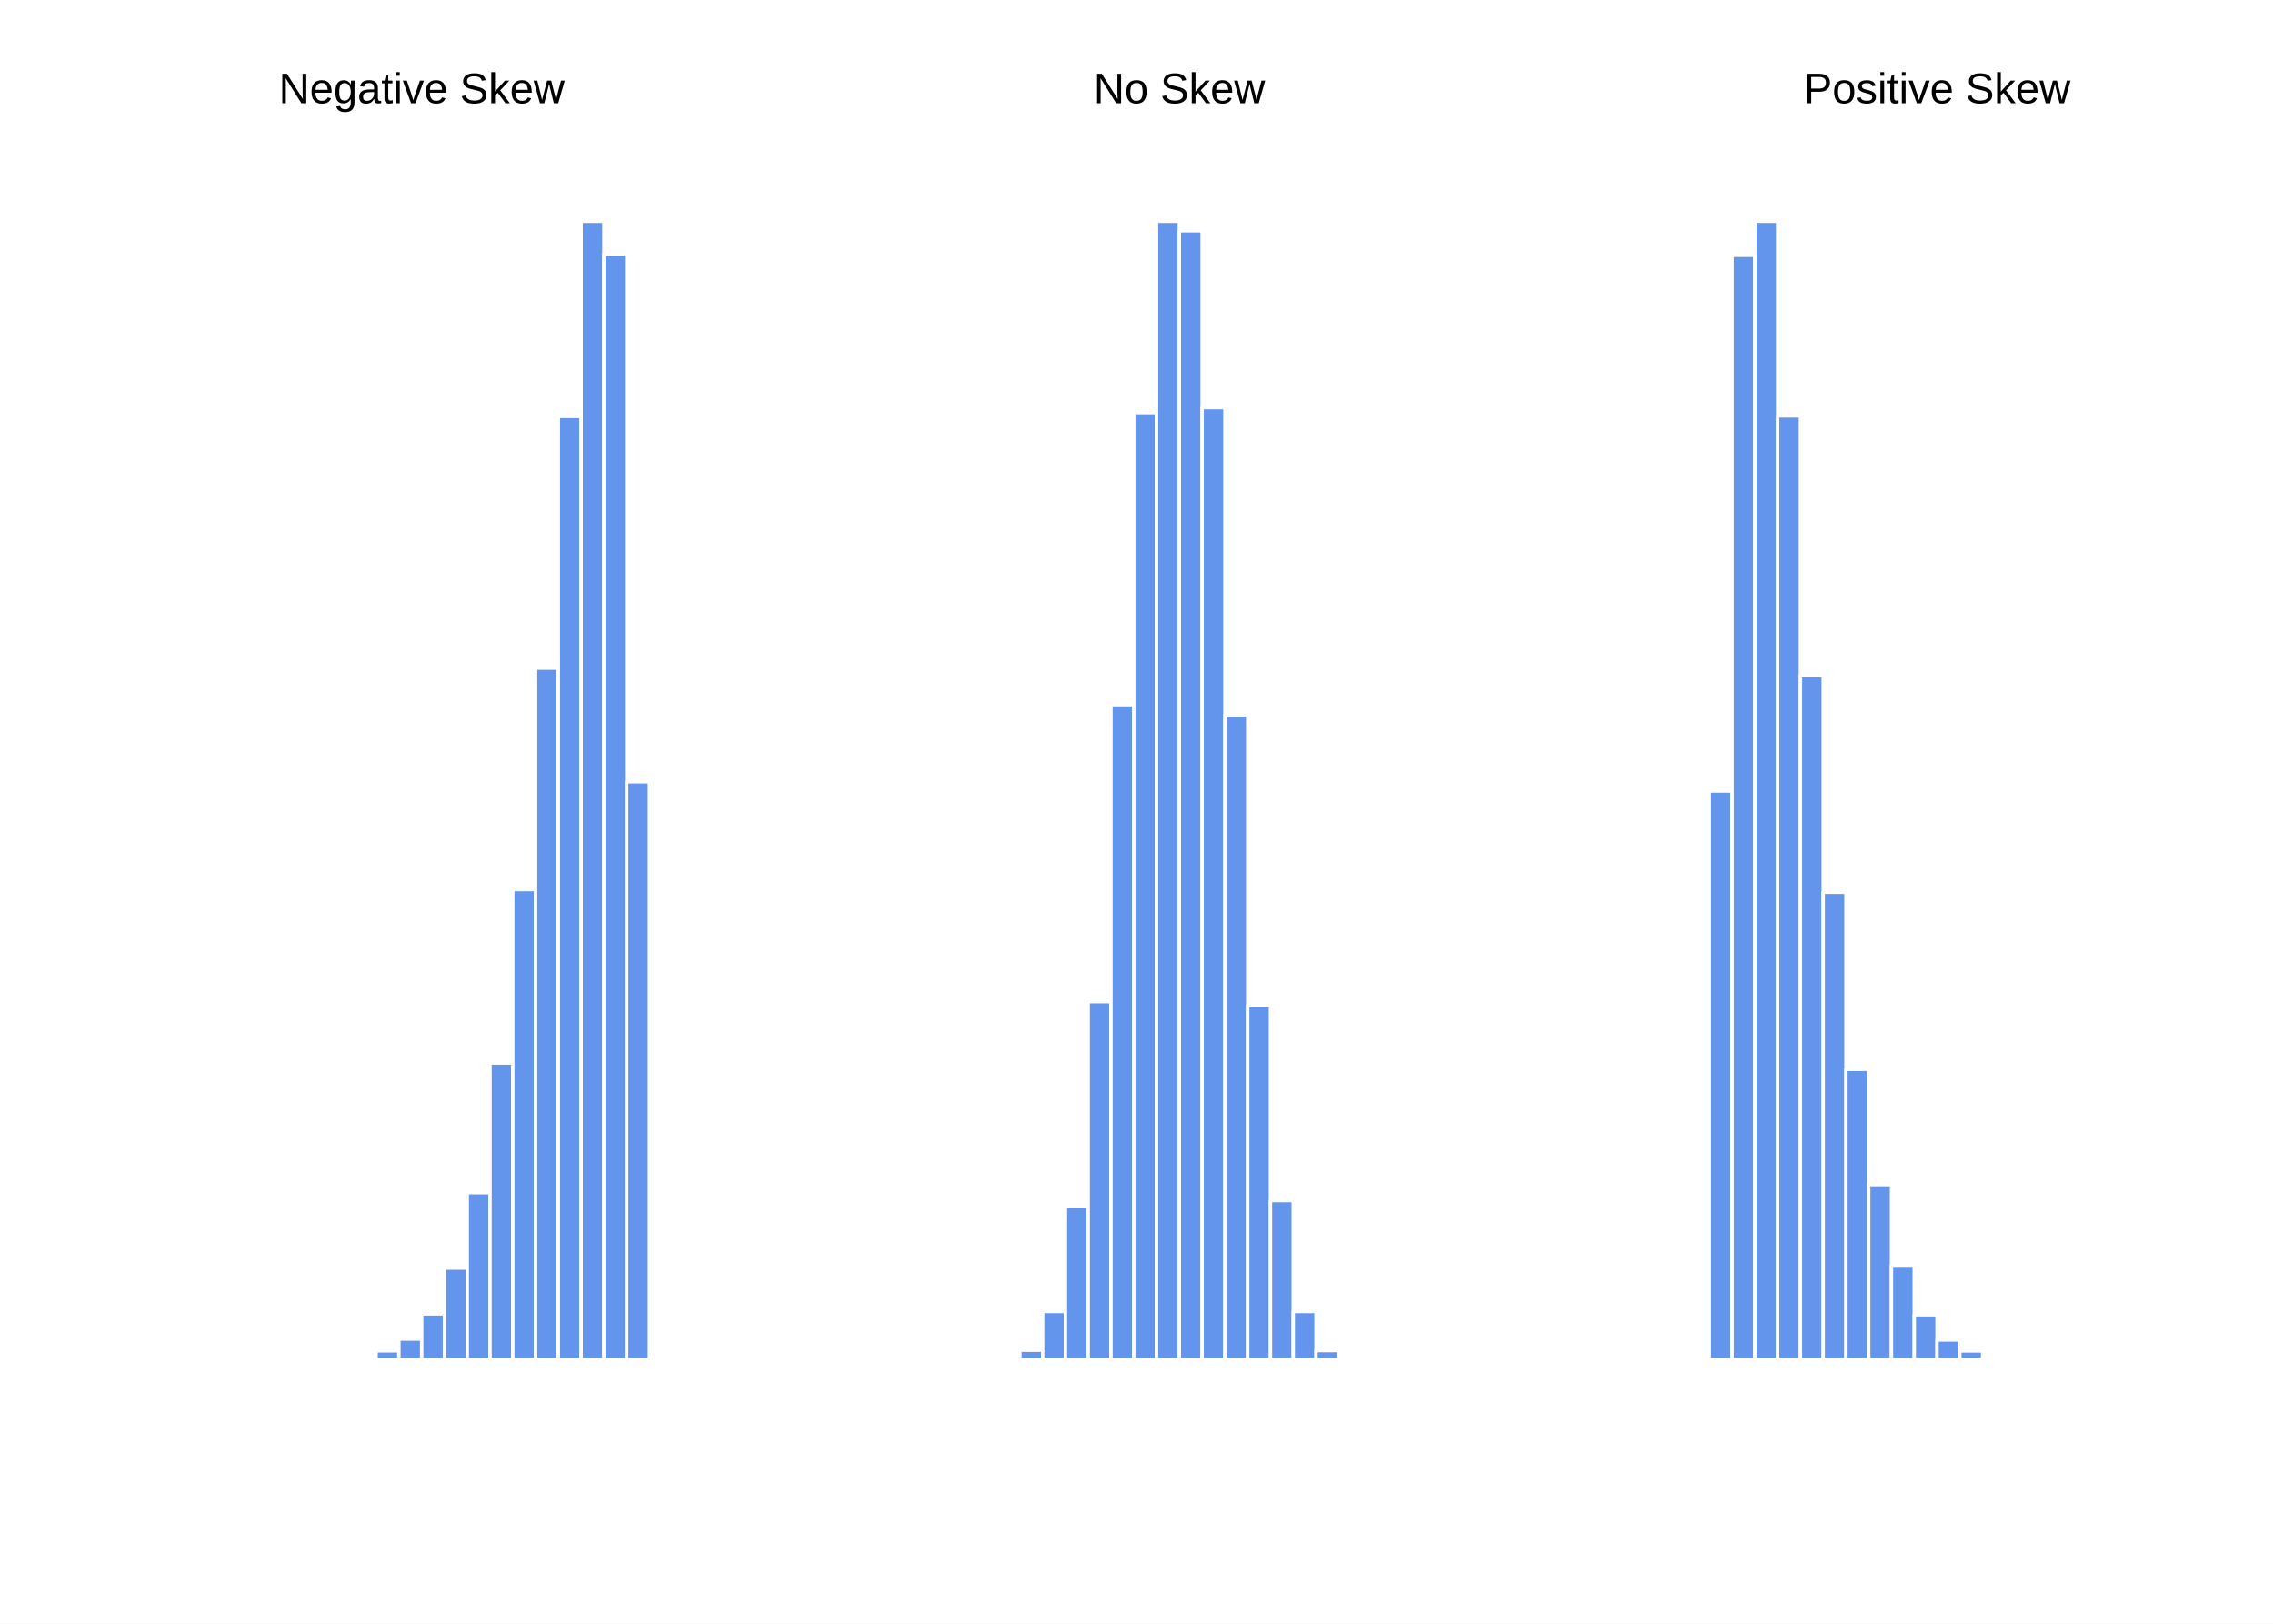
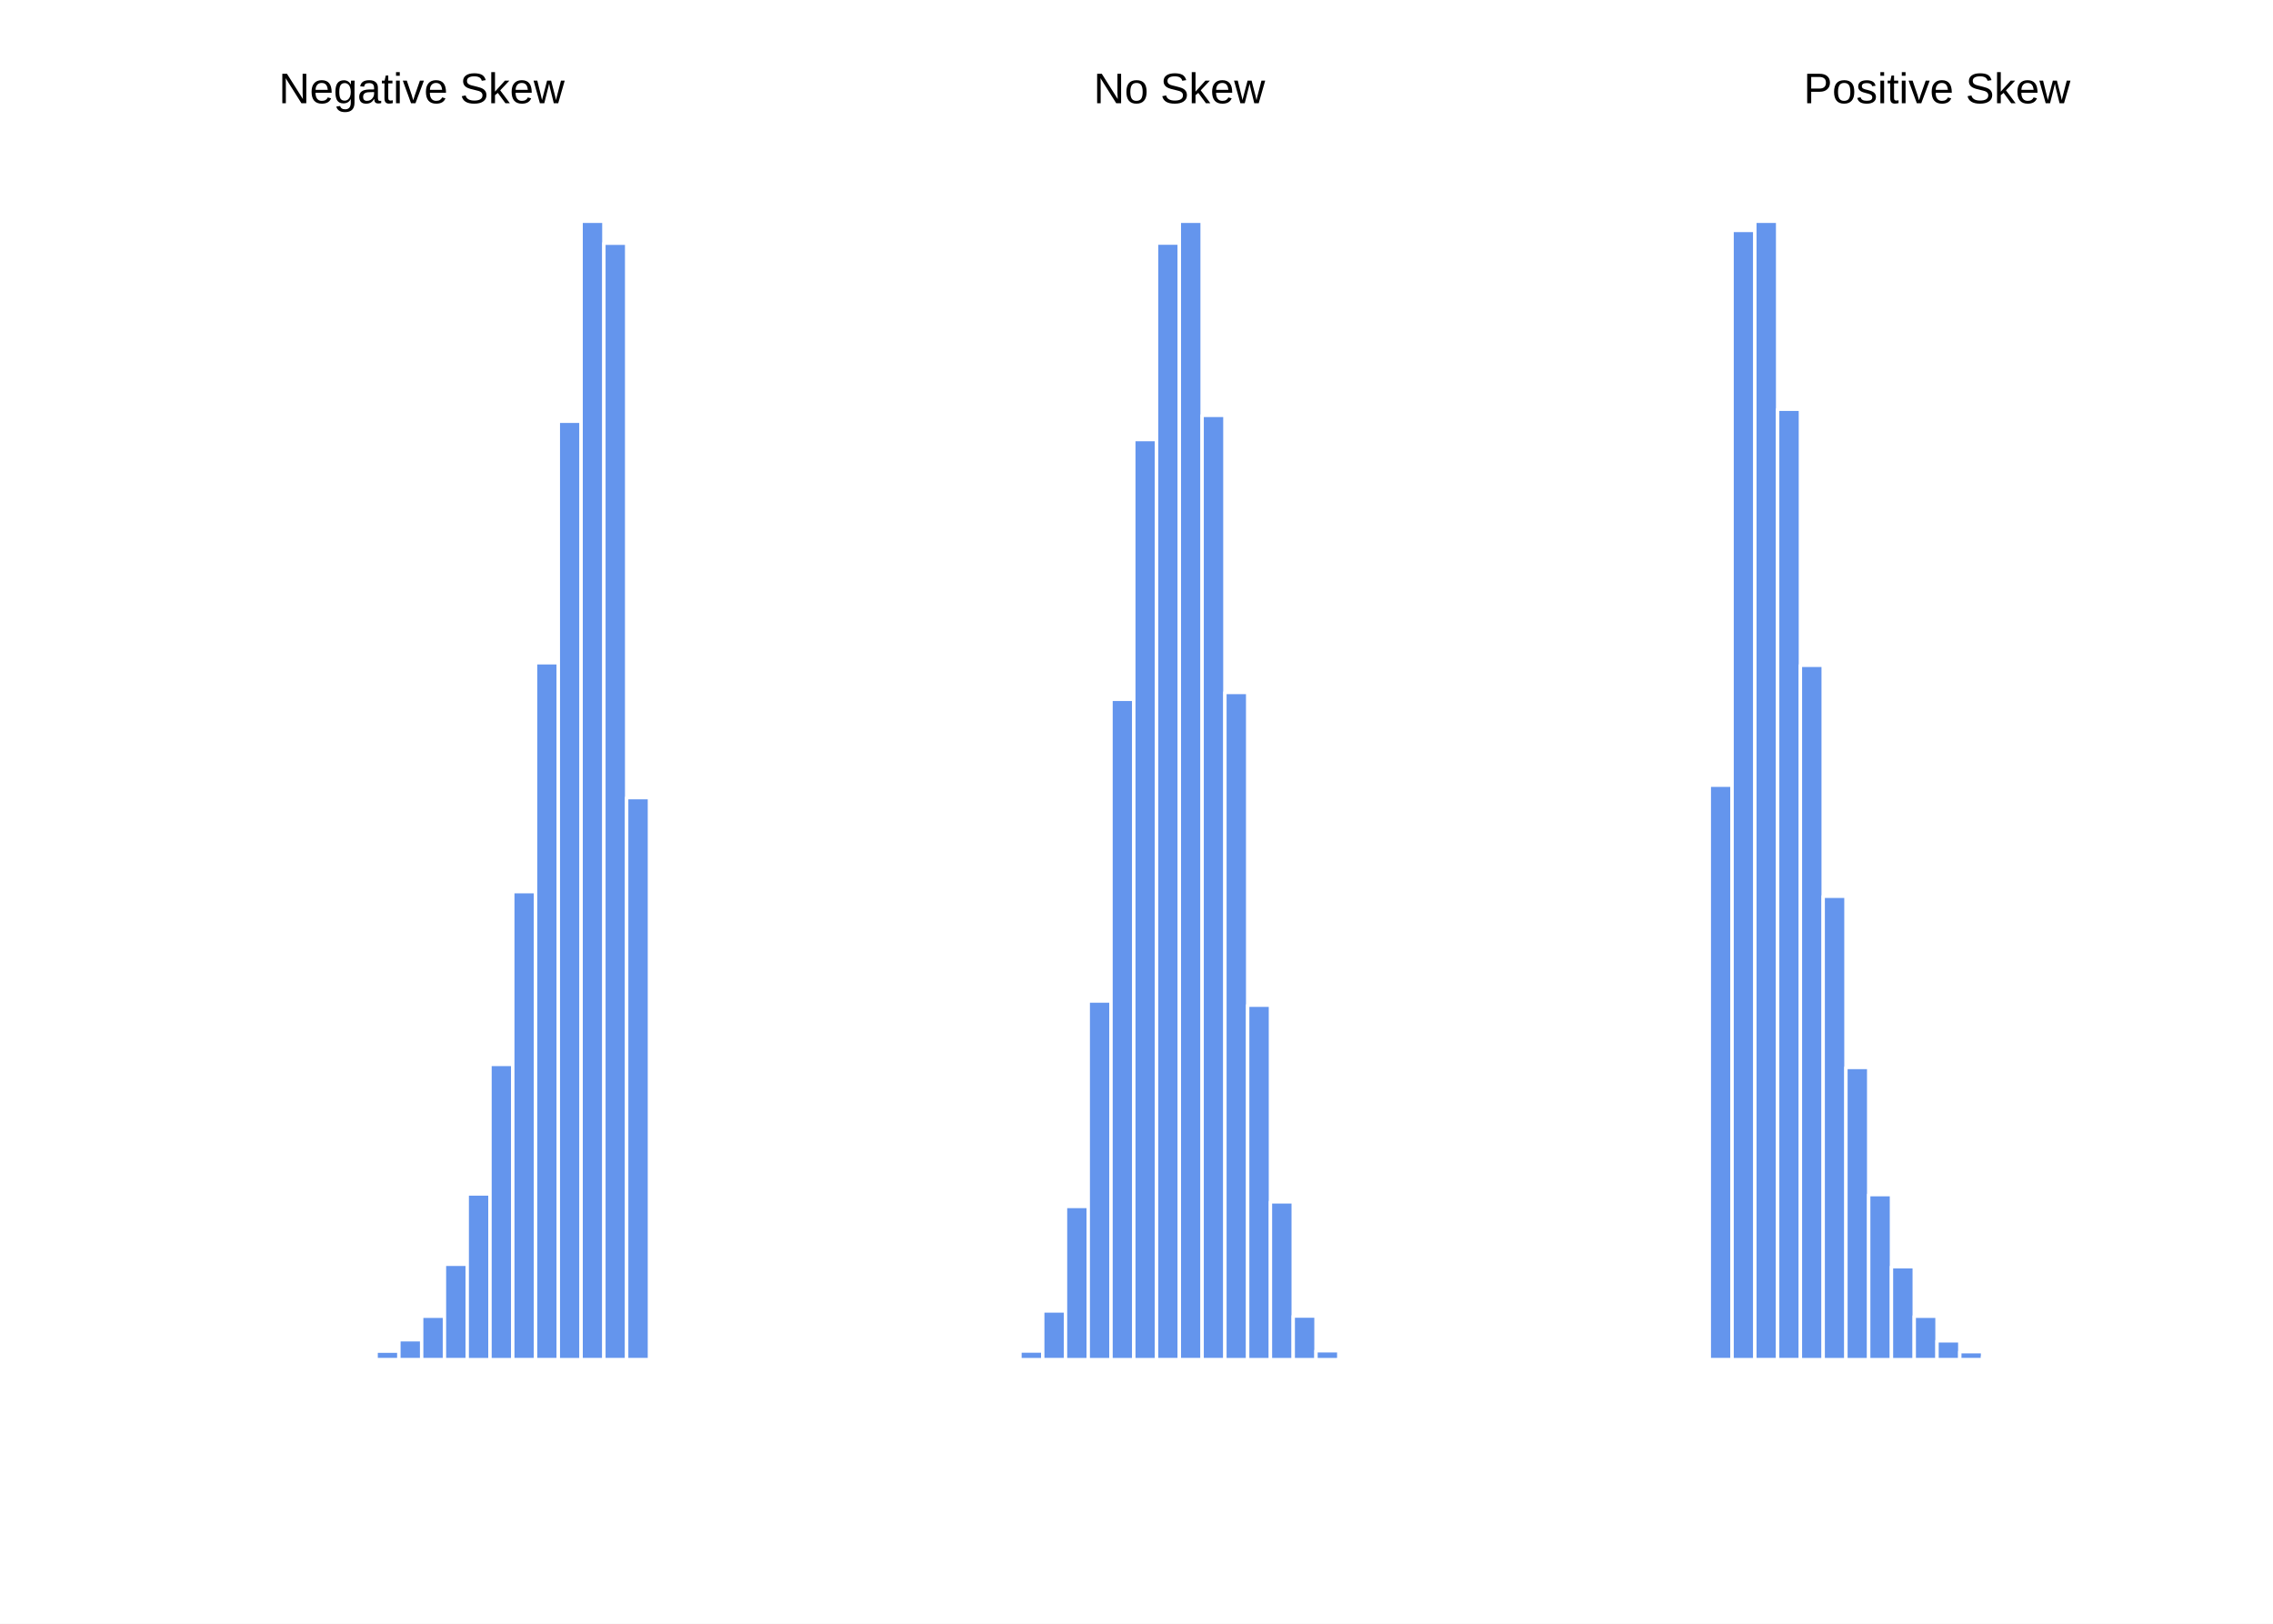
<svg xmlns="http://www.w3.org/2000/svg" class="svglite" width="504.00pt" height="360.00pt" viewBox="0 0 504.00 360.00">
  <defs>
    <style type="text/css">
    .svglite line, .svglite polyline, .svglite polygon, .svglite path, .svglite rect, .svglite circle {
      fill: none;
      stroke: #000000;
      stroke-linecap: round;
      stroke-linejoin: round;
      stroke-miterlimit: 10.00;
    }
    .svglite text {
      white-space: pre;
    }
  </style>
  </defs>
  <rect width="100%" height="100%" style="stroke: none; fill: #FFFFFF;" />
  <defs>
    <clipPath id="cpMC4wMHw1MDQuMDB8MC4wMHwzNjAuMDA=">
      <rect x="0.00" y="0.00" width="504.00" height="360.00" />
    </clipPath>
  </defs>
  <g clip-path="url(#cpMC4wMHw1MDQuMDB8MC4wMHwzNjAuMDA=)">
</g>
  <defs>
    <clipPath id="cpMzguOTd8MTQ4LjA0fDM4Ljk3fDMxMS41Mw==">
      <rect x="38.97" y="38.97" width="109.08" height="272.56" />
    </clipPath>
  </defs>
  <g clip-path="url(#cpMzguOTd8MTQ4LjA0fDM4Ljk3fDMxMS41Mw==)">
</g>
  <defs>
    <clipPath id="cpMC4wMHwxNjguMDB8MC4wMHwzNjAuMDA=">
      <rect x="0.00" y="0.00" width="168.00" height="360.00" />
    </clipPath>
  </defs>
  <g clip-path="url(#cpMC4wMHwxNjguMDB8MC4wMHwzNjAuMDA=)">
    <text x="93.50" y="22.89" text-anchor="middle" style="font-size: 9.50px; font-family: &quot;Arial&quot;;" textLength="63.38px" lengthAdjust="spacingAndGlyphs">Negative Skew</text>
  </g>
  <g clip-path="url(#cpMzguOTd8MTQ4LjA0fDM4Ljk3fDMxMS41Mw==)">
    <rect x="43.01" y="301.43" width="5.05" height="0.00" style="stroke-width: 0.75; stroke: #FFFFFF; fill: #6495ED;" />
    <rect x="48.06" y="301.43" width="5.05" height="0.00" style="stroke-width: 0.75; stroke: #FFFFFF; fill: #6495ED;" />
    <rect x="53.11" y="301.43" width="5.05" height="0.00" style="stroke-width: 0.75; stroke: #FFFFFF; fill: #6495ED;" />
    <rect x="58.16" y="301.43" width="5.05" height="0.00" style="stroke-width: 0.75; stroke: #FFFFFF; fill: #6495ED;" />
    <rect x="63.21" y="301.42" width="5.05" height="0.012" style="stroke-width: 0.75; stroke: #FFFFFF; fill: #6495ED;" />
-     <rect x="68.26" y="301.41" width="5.05" height="0.025" style="stroke-width: 0.75; stroke: #FFFFFF; fill: #6495ED;" />
-     <rect x="73.30" y="301.24" width="5.05" height="0.20" style="stroke-width: 0.75; stroke: #FFFFFF; fill: #6495ED;" />
-     <rect x="78.35" y="300.94" width="5.05" height="0.49" style="stroke-width: 0.75; stroke: #FFFFFF; fill: #6495ED;" />
-     <rect x="83.40" y="299.51" width="5.05" height="1.92" style="stroke-width: 0.75; stroke: #FFFFFF; fill: #6495ED;" />
-     <rect x="88.45" y="296.91" width="5.05" height="4.52" style="stroke-width: 0.75; stroke: #FFFFFF; fill: #6495ED;" />
-     <rect x="93.50" y="291.32" width="5.05" height="10.12" style="stroke-width: 0.75; stroke: #FFFFFF; fill: #6495ED;" />
-     <rect x="98.55" y="281.17" width="5.05" height="20.26" style="stroke-width: 0.75; stroke: #FFFFFF; fill: #6495ED;" />
-     <rect x="103.60" y="264.43" width="5.05" height="37.00" style="stroke-width: 0.75; stroke: #FFFFFF; fill: #6495ED;" />
-     <rect x="108.65" y="235.68" width="5.05" height="65.76" style="stroke-width: 0.75; stroke: #FFFFFF; fill: #6495ED;" />
-     <rect x="113.70" y="197.24" width="5.05" height="104.20" style="stroke-width: 0.75; stroke: #FFFFFF; fill: #6495ED;" />
-     <rect x="118.75" y="148.12" width="5.05" height="153.31" style="stroke-width: 0.75; stroke: #FFFFFF; fill: #6495ED;" />
-     <rect x="123.80" y="92.34" width="5.05" height="209.10" style="stroke-width: 0.75; stroke: #FFFFFF; fill: #6495ED;" />
+     <rect x="68.26" y="301.37" width="5.05" height="0.062" style="stroke-width: 0.75; stroke: #FFFFFF; fill: #6495ED;" />
+     <rect x="73.30" y="301.23" width="5.05" height="0.21" style="stroke-width: 0.75; stroke: #FFFFFF; fill: #6495ED;" />
+     <rect x="78.35" y="300.71" width="5.05" height="0.73" style="stroke-width: 0.75; stroke: #FFFFFF; fill: #6495ED;" />
+     <rect x="83.40" y="299.56" width="5.05" height="1.87" style="stroke-width: 0.75; stroke: #FFFFFF; fill: #6495ED;" />
+     <rect x="88.45" y="297.04" width="5.05" height="4.39" style="stroke-width: 0.75; stroke: #FFFFFF; fill: #6495ED;" />
+     <rect x="93.50" y="291.83" width="5.05" height="9.60" style="stroke-width: 0.75; stroke: #FFFFFF; fill: #6495ED;" />
+     <rect x="98.55" y="280.31" width="5.05" height="21.12" style="stroke-width: 0.75; stroke: #FFFFFF; fill: #6495ED;" />
+     <rect x="103.60" y="264.72" width="5.05" height="36.72" style="stroke-width: 0.75; stroke: #FFFFFF; fill: #6495ED;" />
+     <rect x="108.65" y="235.99" width="5.05" height="65.45" style="stroke-width: 0.75; stroke: #FFFFFF; fill: #6495ED;" />
+     <rect x="113.70" y="197.69" width="5.05" height="103.74" style="stroke-width: 0.75; stroke: #FFFFFF; fill: #6495ED;" />
+     <rect x="118.75" y="146.94" width="5.05" height="154.49" style="stroke-width: 0.75; stroke: #FFFFFF; fill: #6495ED;" />
+     <rect x="123.80" y="93.40" width="5.05" height="208.04" style="stroke-width: 0.75; stroke: #FFFFFF; fill: #6495ED;" />
    <rect x="128.85" y="49.06" width="5.05" height="252.37" style="stroke-width: 0.75; stroke: #FFFFFF; fill: #6495ED;" />
-     <rect x="133.90" y="56.31" width="5.05" height="245.13" style="stroke-width: 0.75; stroke: #FFFFFF; fill: #6495ED;" />
-     <rect x="138.95" y="173.33" width="5.05" height="128.11" style="stroke-width: 0.75; stroke: #FFFFFF; fill: #6495ED;" />
+     <rect x="133.90" y="53.92" width="5.05" height="247.51" style="stroke-width: 0.75; stroke: #FFFFFF; fill: #6495ED;" />
+     <rect x="138.95" y="176.84" width="5.05" height="124.59" style="stroke-width: 0.75; stroke: #FFFFFF; fill: #6495ED;" />
  </g>
  <defs>
    <clipPath id="cpMjA2Ljk3fDMxNi4wNHwzOC45N3wzMTEuNTM=">
      <rect x="206.97" y="38.97" width="109.08" height="272.56" />
    </clipPath>
  </defs>
  <g clip-path="url(#cpMjA2Ljk3fDMxNi4wNHwzOC45N3wzMTEuNTM=)">
</g>
  <defs>
    <clipPath id="cpMTY4LjAwfDMzNi4wMHwwLjAwfDM2MC4wMA==">
      <rect x="168.00" y="0.00" width="168.00" height="360.00" />
    </clipPath>
  </defs>
  <g clip-path="url(#cpMTY4LjAwfDMzNi4wMHwwLjAwfDM2MC4wMA==)">
    <text x="261.50" y="22.89" text-anchor="middle" style="font-size: 9.50px; font-family: &quot;Arial&quot;;" textLength="38.02px" lengthAdjust="spacingAndGlyphs">No Skew</text>
  </g>
  <g clip-path="url(#cpMjA2Ljk3fDMxNi4wNHwzOC45N3wzMTEuNTM=)">
    <rect x="211.01" y="301.43" width="5.05" height="0.00" style="stroke-width: 0.75; stroke: #FFFFFF; fill: #6495ED;" />
    <rect x="216.06" y="301.43" width="5.05" height="0.00" style="stroke-width: 0.75; stroke: #FFFFFF; fill: #6495ED;" />
-     <rect x="221.11" y="301.27" width="5.05" height="0.16" style="stroke-width: 0.75; stroke: #FFFFFF; fill: #6495ED;" />
-     <rect x="226.16" y="299.38" width="5.05" height="2.05" style="stroke-width: 0.75; stroke: #FFFFFF; fill: #6495ED;" />
-     <rect x="231.21" y="290.79" width="5.05" height="10.65" style="stroke-width: 0.75; stroke: #FFFFFF; fill: #6495ED;" />
-     <rect x="236.26" y="267.39" width="5.05" height="34.05" style="stroke-width: 0.75; stroke: #FFFFFF; fill: #6495ED;" />
-     <rect x="241.30" y="222.09" width="5.05" height="79.35" style="stroke-width: 0.75; stroke: #FFFFFF; fill: #6495ED;" />
-     <rect x="246.35" y="156.23" width="5.05" height="145.20" style="stroke-width: 0.75; stroke: #FFFFFF; fill: #6495ED;" />
-     <rect x="251.40" y="91.49" width="5.05" height="209.95" style="stroke-width: 0.75; stroke: #FFFFFF; fill: #6495ED;" />
-     <rect x="256.45" y="49.06" width="5.05" height="252.37" style="stroke-width: 0.75; stroke: #FFFFFF; fill: #6495ED;" />
-     <rect x="261.50" y="51.17" width="5.05" height="250.26" style="stroke-width: 0.75; stroke: #FFFFFF; fill: #6495ED;" />
-     <rect x="266.55" y="90.39" width="5.05" height="211.05" style="stroke-width: 0.75; stroke: #FFFFFF; fill: #6495ED;" />
-     <rect x="271.60" y="158.53" width="5.05" height="142.90" style="stroke-width: 0.75; stroke: #FFFFFF; fill: #6495ED;" />
-     <rect x="276.65" y="222.97" width="5.05" height="78.47" style="stroke-width: 0.75; stroke: #FFFFFF; fill: #6495ED;" />
-     <rect x="281.70" y="266.20" width="5.05" height="35.24" style="stroke-width: 0.75; stroke: #FFFFFF; fill: #6495ED;" />
-     <rect x="286.75" y="290.79" width="5.05" height="10.65" style="stroke-width: 0.75; stroke: #FFFFFF; fill: #6495ED;" />
-     <rect x="291.80" y="299.46" width="5.05" height="1.98" style="stroke-width: 0.75; stroke: #FFFFFF; fill: #6495ED;" />
-     <rect x="296.85" y="301.27" width="5.05" height="0.16" style="stroke-width: 0.75; stroke: #FFFFFF; fill: #6495ED;" />
-     <rect x="301.90" y="301.43" width="5.05" height="0.00" style="stroke-width: 0.75; stroke: #FFFFFF; fill: #6495ED;" />
+     <rect x="221.11" y="301.24" width="5.05" height="0.19" style="stroke-width: 0.75; stroke: #FFFFFF; fill: #6495ED;" />
+     <rect x="226.16" y="299.54" width="5.05" height="1.90" style="stroke-width: 0.75; stroke: #FFFFFF; fill: #6495ED;" />
+     <rect x="231.21" y="290.65" width="5.05" height="10.78" style="stroke-width: 0.75; stroke: #FFFFFF; fill: #6495ED;" />
+     <rect x="236.26" y="267.48" width="5.05" height="33.96" style="stroke-width: 0.75; stroke: #FFFFFF; fill: #6495ED;" />
+     <rect x="241.30" y="221.94" width="5.05" height="79.50" style="stroke-width: 0.75; stroke: #FFFFFF; fill: #6495ED;" />
+     <rect x="246.35" y="155.05" width="5.05" height="146.39" style="stroke-width: 0.75; stroke: #FFFFFF; fill: #6495ED;" />
+     <rect x="251.40" y="97.45" width="5.05" height="203.99" style="stroke-width: 0.75; stroke: #FFFFFF; fill: #6495ED;" />
+     <rect x="256.45" y="53.89" width="5.05" height="247.54" style="stroke-width: 0.75; stroke: #FFFFFF; fill: #6495ED;" />
+     <rect x="261.50" y="49.06" width="5.05" height="252.37" style="stroke-width: 0.75; stroke: #FFFFFF; fill: #6495ED;" />
+     <rect x="266.55" y="92.09" width="5.05" height="209.34" style="stroke-width: 0.75; stroke: #FFFFFF; fill: #6495ED;" />
+     <rect x="271.60" y="153.53" width="5.05" height="147.91" style="stroke-width: 0.75; stroke: #FFFFFF; fill: #6495ED;" />
+     <rect x="276.65" y="222.86" width="5.05" height="78.58" style="stroke-width: 0.75; stroke: #FFFFFF; fill: #6495ED;" />
+     <rect x="281.70" y="266.46" width="5.05" height="34.98" style="stroke-width: 0.75; stroke: #FFFFFF; fill: #6495ED;" />
+     <rect x="286.75" y="291.79" width="5.05" height="9.65" style="stroke-width: 0.75; stroke: #FFFFFF; fill: #6495ED;" />
+     <rect x="291.80" y="299.48" width="5.05" height="1.96" style="stroke-width: 0.75; stroke: #FFFFFF; fill: #6495ED;" />
+     <rect x="296.85" y="301.24" width="5.05" height="0.19" style="stroke-width: 0.75; stroke: #FFFFFF; fill: #6495ED;" />
+     <rect x="301.90" y="301.42" width="5.05" height="0.015" style="stroke-width: 0.75; stroke: #FFFFFF; fill: #6495ED;" />
    <rect x="306.95" y="301.43" width="5.05" height="0.00" style="stroke-width: 0.75; stroke: #FFFFFF; fill: #6495ED;" />
  </g>
  <defs>
    <clipPath id="cpMzc0Ljk3fDQ4NC4wNHwzOC45N3wzMTEuNTM=">
      <rect x="374.97" y="38.97" width="109.08" height="272.56" />
    </clipPath>
  </defs>
  <g clip-path="url(#cpMzc0Ljk3fDQ4NC4wNHwzOC45N3wzMTEuNTM=)">
</g>
  <defs>
    <clipPath id="cpMzM2LjAwfDUwNC4wMHwwLjAwfDM2MC4wMA==">
      <rect x="336.00" y="0.00" width="168.00" height="360.00" />
    </clipPath>
  </defs>
  <g clip-path="url(#cpMzM2LjAwfDUwNC4wMHwwLjAwfDM2MC4wMA==)">
    <text x="429.50" y="22.89" text-anchor="middle" style="font-size: 9.50px; font-family: &quot;Arial&quot;;" textLength="59.15px" lengthAdjust="spacingAndGlyphs">Positive Skew</text>
  </g>
  <g clip-path="url(#cpMzc0Ljk3fDQ4NC4wNHwzOC45N3wzMTEuNTM=)">
-     <rect x="379.01" y="175.38" width="5.05" height="126.05" style="stroke-width: 0.75; stroke: #FFFFFF; fill: #6495ED;" />
-     <rect x="384.06" y="56.61" width="5.05" height="244.83" style="stroke-width: 0.75; stroke: #FFFFFF; fill: #6495ED;" />
+     <rect x="379.01" y="174.09" width="5.05" height="127.34" style="stroke-width: 0.75; stroke: #FFFFFF; fill: #6495ED;" />
+     <rect x="384.06" y="51.09" width="5.05" height="250.35" style="stroke-width: 0.75; stroke: #FFFFFF; fill: #6495ED;" />
    <rect x="389.11" y="49.06" width="5.05" height="252.37" style="stroke-width: 0.75; stroke: #FFFFFF; fill: #6495ED;" />
-     <rect x="394.16" y="92.23" width="5.05" height="209.21" style="stroke-width: 0.75; stroke: #FFFFFF; fill: #6495ED;" />
-     <rect x="399.21" y="149.79" width="5.05" height="151.65" style="stroke-width: 0.75; stroke: #FFFFFF; fill: #6495ED;" />
-     <rect x="404.26" y="197.82" width="5.05" height="103.62" style="stroke-width: 0.75; stroke: #FFFFFF; fill: #6495ED;" />
-     <rect x="409.30" y="237.09" width="5.05" height="64.35" style="stroke-width: 0.75; stroke: #FFFFFF; fill: #6495ED;" />
-     <rect x="414.35" y="262.64" width="5.05" height="38.79" style="stroke-width: 0.75; stroke: #FFFFFF; fill: #6495ED;" />
-     <rect x="419.40" y="280.51" width="5.05" height="20.92" style="stroke-width: 0.75; stroke: #FFFFFF; fill: #6495ED;" />
-     <rect x="424.45" y="291.52" width="5.05" height="9.92" style="stroke-width: 0.75; stroke: #FFFFFF; fill: #6495ED;" />
-     <rect x="429.50" y="297.10" width="5.05" height="4.34" style="stroke-width: 0.75; stroke: #FFFFFF; fill: #6495ED;" />
-     <rect x="434.55" y="299.54" width="5.05" height="1.89" style="stroke-width: 0.75; stroke: #FFFFFF; fill: #6495ED;" />
-     <rect x="439.60" y="300.92" width="5.05" height="0.52" style="stroke-width: 0.75; stroke: #FFFFFF; fill: #6495ED;" />
-     <rect x="444.65" y="301.23" width="5.05" height="0.21" style="stroke-width: 0.75; stroke: #FFFFFF; fill: #6495ED;" />
+     <rect x="394.16" y="90.73" width="5.05" height="210.70" style="stroke-width: 0.75; stroke: #FFFFFF; fill: #6495ED;" />
+     <rect x="399.21" y="147.50" width="5.05" height="153.94" style="stroke-width: 0.75; stroke: #FFFFFF; fill: #6495ED;" />
+     <rect x="404.26" y="198.71" width="5.05" height="102.73" style="stroke-width: 0.75; stroke: #FFFFFF; fill: #6495ED;" />
+     <rect x="409.30" y="236.66" width="5.05" height="64.78" style="stroke-width: 0.75; stroke: #FFFFFF; fill: #6495ED;" />
+     <rect x="414.35" y="264.87" width="5.05" height="36.57" style="stroke-width: 0.75; stroke: #FFFFFF; fill: #6495ED;" />
+     <rect x="419.40" y="280.85" width="5.05" height="20.59" style="stroke-width: 0.75; stroke: #FFFFFF; fill: #6495ED;" />
+     <rect x="424.45" y="291.83" width="5.05" height="9.60" style="stroke-width: 0.75; stroke: #FFFFFF; fill: #6495ED;" />
+     <rect x="429.50" y="297.28" width="5.05" height="4.15" style="stroke-width: 0.75; stroke: #FFFFFF; fill: #6495ED;" />
+     <rect x="434.55" y="299.69" width="5.05" height="1.74" style="stroke-width: 0.75; stroke: #FFFFFF; fill: #6495ED;" />
+     <rect x="439.60" y="300.76" width="5.05" height="0.68" style="stroke-width: 0.75; stroke: #FFFFFF; fill: #6495ED;" />
+     <rect x="444.65" y="301.27" width="5.05" height="0.16" style="stroke-width: 0.75; stroke: #FFFFFF; fill: #6495ED;" />
    <rect x="449.70" y="301.40" width="5.05" height="0.037" style="stroke-width: 0.75; stroke: #FFFFFF; fill: #6495ED;" />
    <rect x="454.75" y="301.43" width="5.05" height="0.00" style="stroke-width: 0.75; stroke: #FFFFFF; fill: #6495ED;" />
    <rect x="459.80" y="301.43" width="5.05" height="0.00" style="stroke-width: 0.75; stroke: #FFFFFF; fill: #6495ED;" />
    <rect x="464.85" y="301.43" width="5.05" height="0.00" style="stroke-width: 0.75; stroke: #FFFFFF; fill: #6495ED;" />
    <rect x="469.90" y="301.43" width="5.05" height="0.00" style="stroke-width: 0.75; stroke: #FFFFFF; fill: #6495ED;" />
    <rect x="474.95" y="301.43" width="5.05" height="0.00" style="stroke-width: 0.75; stroke: #FFFFFF; fill: #6495ED;" />
  </g>
</svg>
